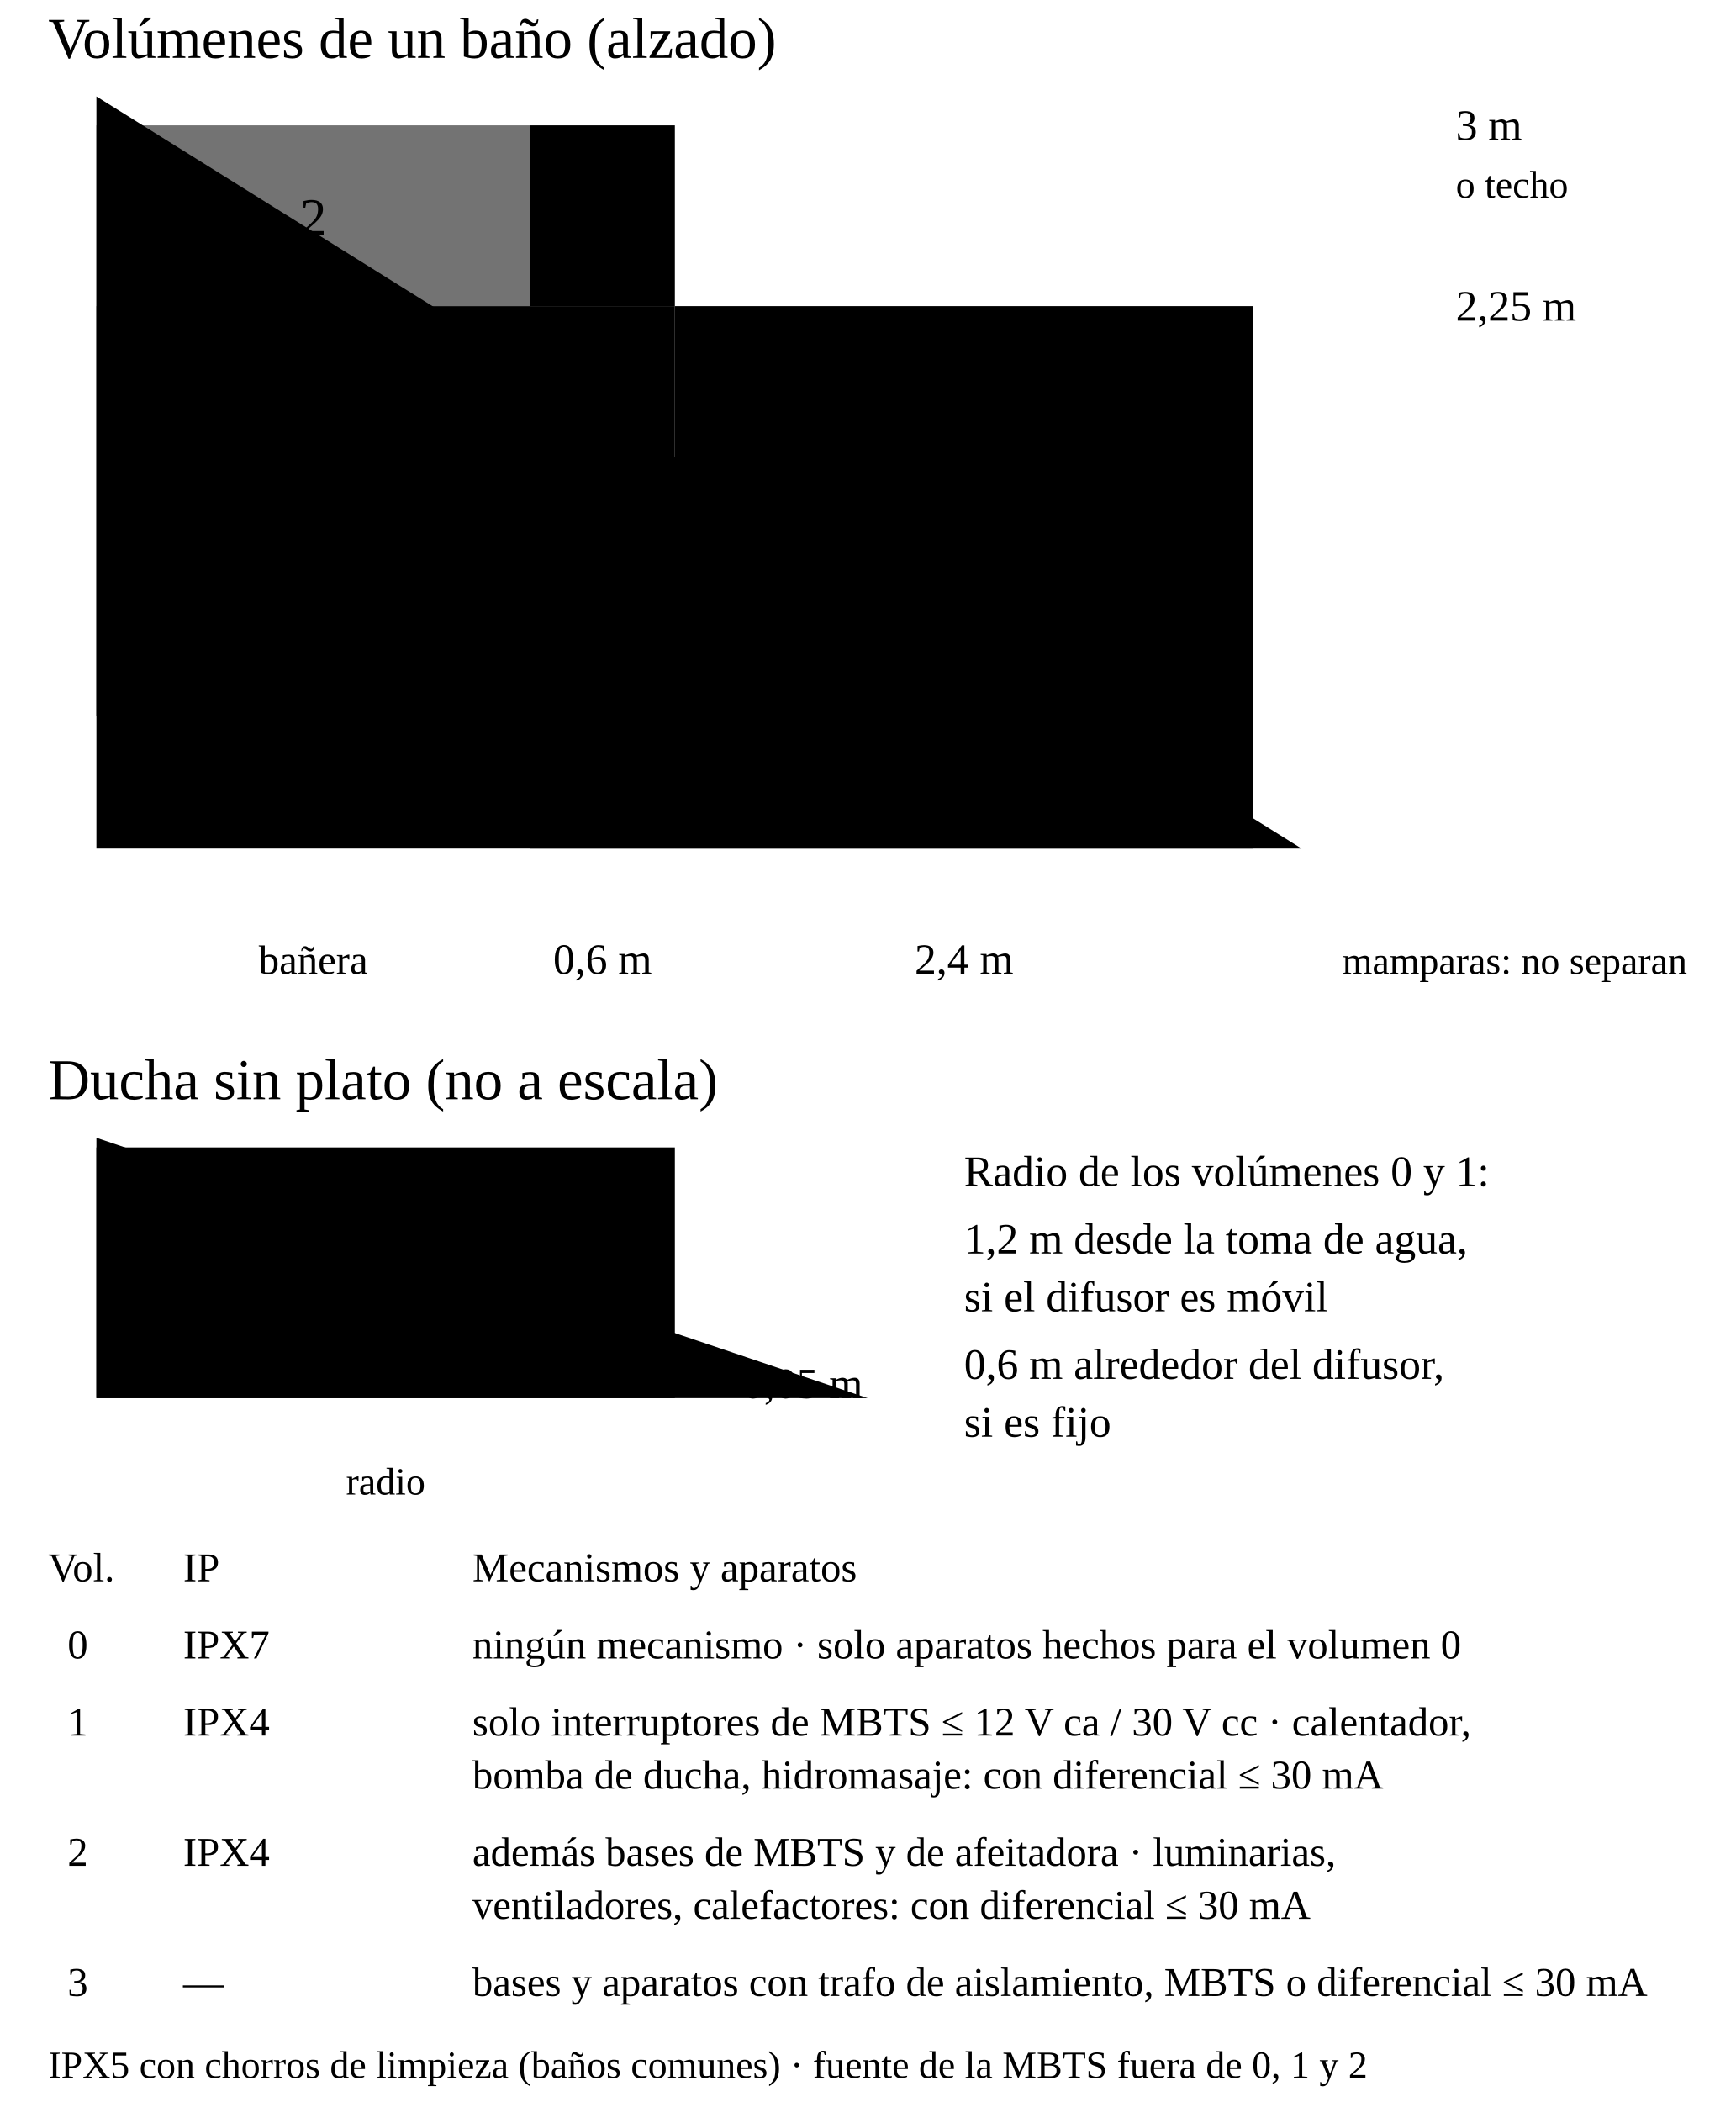
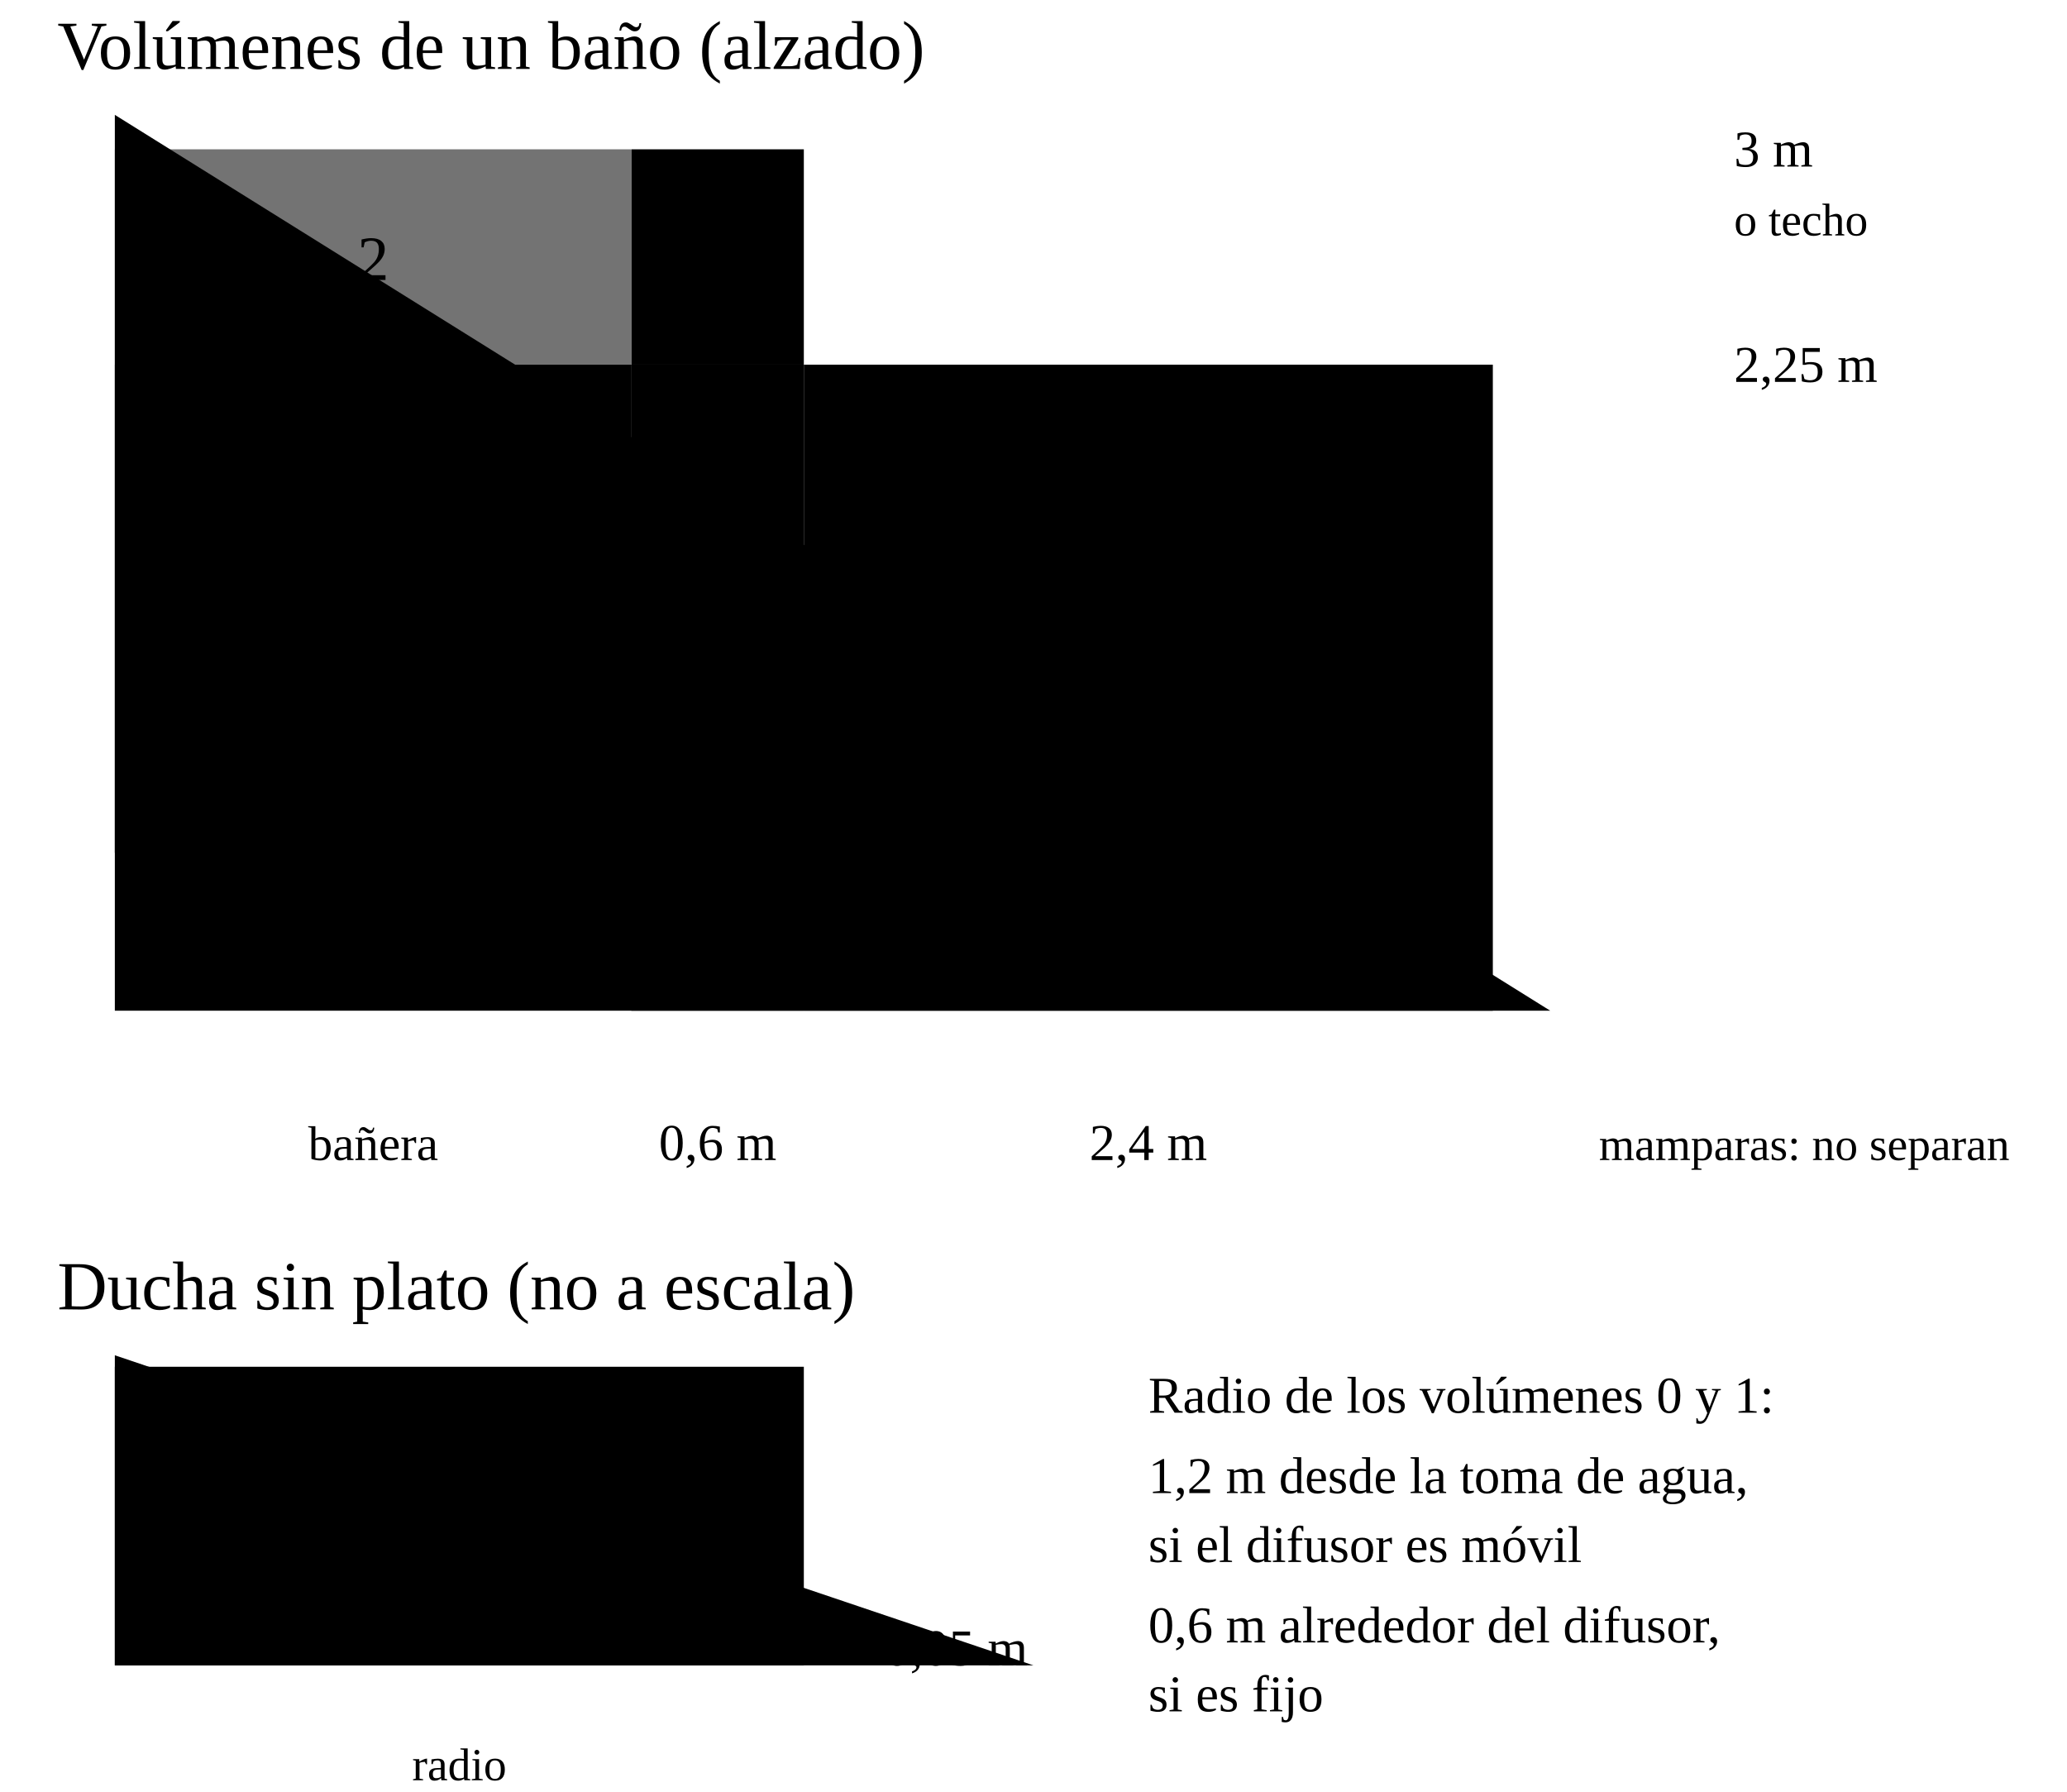
- <svg xmlns="http://www.w3.org/2000/svg" viewBox="0 0 360 436" role="img" aria-label="Volúmenes 0, 1, 2 y 3 de un baño con sus medidas, y qué se permite en cada uno">
+ <svg xmlns="http://www.w3.org/2000/svg" viewBox="0 0 360 312" role="img" aria-label="Volúmenes 0, 1, 2 y 3 de un baño con sus medidas">
  <text class="v-title" x="10" y="12">Volúmenes de un baño (alzado)</text>
  <rect class="v-ok" x="20" y="26" width="90" height="37.5" opacity="0.55" />
  <rect class="v-card" x="110" y="26" width="30.0" height="37.5" stroke-dasharray="3 2" />
  <text class="v-key" x="65.0" y="48.75" text-anchor="middle" font-size="11">2</text>
  <text class="v-key" x="125.0" y="48.75" text-anchor="middle" font-size="11">3</text>
  <rect class="v-acc-soft" x="20" y="63.5" width="90" height="85.0" />
  <rect class="v-ok" x="110" y="63.5" width="30.0" height="112.5" />
  <rect class="v-card" x="140.0" y="63.5" width="120.0" height="112.5" stroke-dasharray="3 2" />
  <path class="v-line" stroke-width="1.6" d="M20 148.5H110V176" />
  <rect class="v-acc" x="24" y="152.5" width="78" height="19.5" rx="6" />
  <text class="v-on-acc" x="63.0" y="167.25" text-anchor="middle" font-size="13">0</text>
  <text class="v-key" x="65.0" y="111.0" text-anchor="middle" font-size="15">1</text>
  <text class="v-key" x="125.0" y="124.75" text-anchor="middle" font-size="15">2</text>
  <text class="v-key" x="200.0" y="124.75" text-anchor="middle" font-size="15">3</text>
  <path class="v-line" stroke-width="2" d="M20 20V176H270.0" />
  <path class="v-dash" d="M20 63.5H300.0M20 26H300.0" />
  <g font-size="9">
    <text x="302.0" y="66.5">2,25 m</text>
    <text x="302.0" y="29">3 m</text>
    <text class="v-soft" x="302.0" y="41" font-size="8">o techo</text>
  </g>
  <path class="v-line" d="M292.0 63.5V176M288.0 63.5H296.0M288.0 176H296.0" />
  <path class="v-line" d="M110 188H140.0M140.0 188H260.0M110 184V192M140.0 184V192M260.0 184V192" />
  <g text-anchor="middle" font-size="9" class="v-key">
    <text x="125.0" y="202">0,6 m</text>
    <text x="200.0" y="202">2,4 m</text>
  </g>
  <text class="v-soft" x="65.0" y="202" text-anchor="middle" font-size="8.5">bañera</text>
  <text class="v-soft" x="350" y="202" text-anchor="end" font-size="8">mamparas: no separan</text>
  <path class="v-rule" d="M0 214H360" />
  <text class="v-title" x="10" y="228">Ducha sin plato (no a escala)</text>
  <rect class="v-acc-soft" x="20" y="238" width="120" height="44" />
  <rect class="v-acc" x="20" y="282" width="120" height="8" />
  <path class="v-line" stroke-width="2" d="M20 236V290H180" />
  <path class="v-line" d="M20 248H32M32 244V252" />
  <text class="v-soft" x="36" y="251" font-size="8">toma de agua</text>
  <text class="v-key" x="80" y="266" text-anchor="middle" font-size="13">1</text>
  <text class="v-on-acc" x="80" y="289" text-anchor="middle" font-size="7.5">0</text>
  <path class="v-line" d="M146 282V290M142 282H150M142 290H150" />
  <text class="v-key" x="154" y="290" font-size="9">0,05 m</text>
  <path class="v-line" d="M20 298H140M20 294V302M140 294V302" />
  <g font-size="9">
    <text class="v-key" x="200" y="246">Radio de los volúmenes 0 y 1:</text>
    <text x="200" y="260">1,2 m desde la toma de agua,</text>
    <text x="200" y="272">si el difusor es móvil</text>
    <text x="200" y="286">0,6 m alrededor del difusor,</text>
    <text x="200" y="298">si es fijo</text>
  </g>
  <text class="v-soft" x="80" y="310" text-anchor="middle" font-size="8">radio</text>
-   <path class="v-rule" d="M0 316H360" />
-   <g font-size="8.5">
-     <text class="v-soft" x="10" y="328">Vol.</text>
-     <text class="v-soft" x="38" y="328">IP</text>
-     <text class="v-soft" x="98" y="328">Mecanismos y aparatos</text>
-     <text class="v-key" x="14" y="344">0</text>
-     <text class="v-key" x="38" y="344">IPX7</text>
-     <text x="98" y="344">ningún mecanismo · solo aparatos hechos para el volumen 0</text>
-     <text class="v-key" x="14" y="360">1</text>
-     <text class="v-key" x="38" y="360">IPX4</text>
-     <text x="98" y="360">solo interruptores de MBTS ≤ 12 V ca / 30 V cc · calentador,</text>
-     <text x="98" y="371">bomba de ducha, hidromasaje: con diferencial ≤ 30 mA</text>
-     <text class="v-key" x="14" y="387">2</text>
-     <text class="v-key" x="38" y="387">IPX4</text>
-     <text x="98" y="387">además bases de MBTS y de afeitadora · luminarias,</text>
-     <text x="98" y="398">ventiladores, calefactores: con diferencial ≤ 30 mA</text>
-     <text class="v-key" x="14" y="414">3</text>
-     <text class="v-key" x="38" y="414">—</text>
-     <text x="98" y="414">bases y aparatos con trafo de aislamiento, MBTS o diferencial ≤ 30 mA</text>
-   </g>
-   <text class="v-soft" x="10" y="431" font-size="8">IPX5 con chorros de limpieza (baños comunes) · fuente de la MBTS fuera de 0, 1 y 2</text>
</svg>
